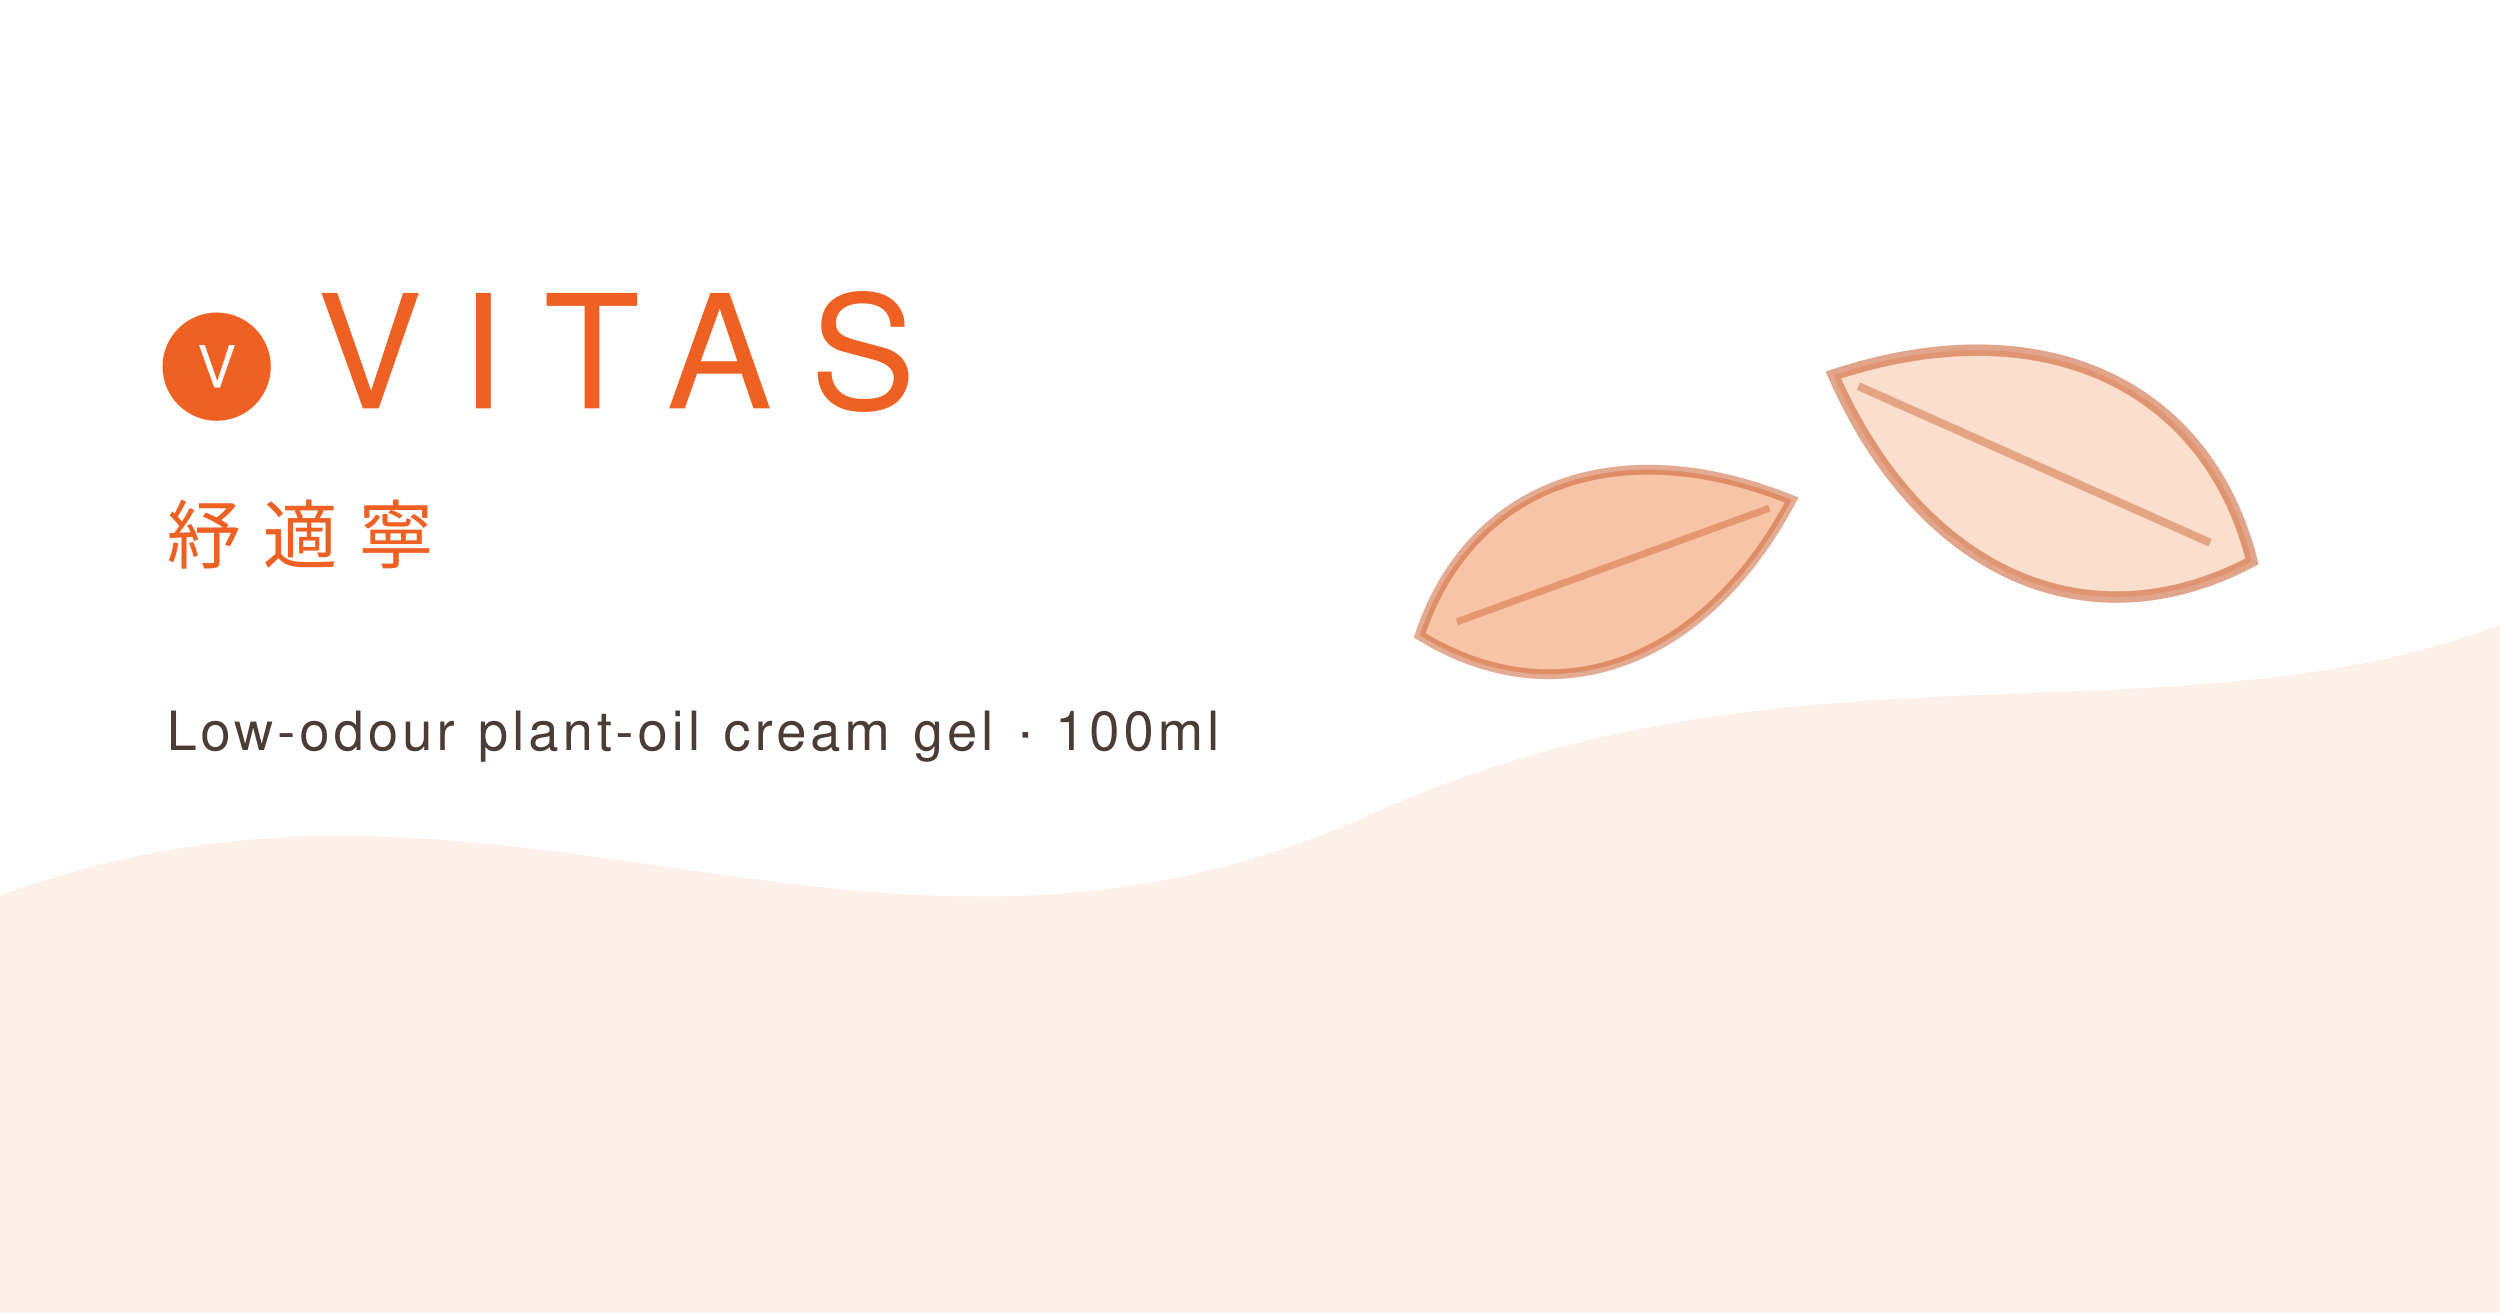
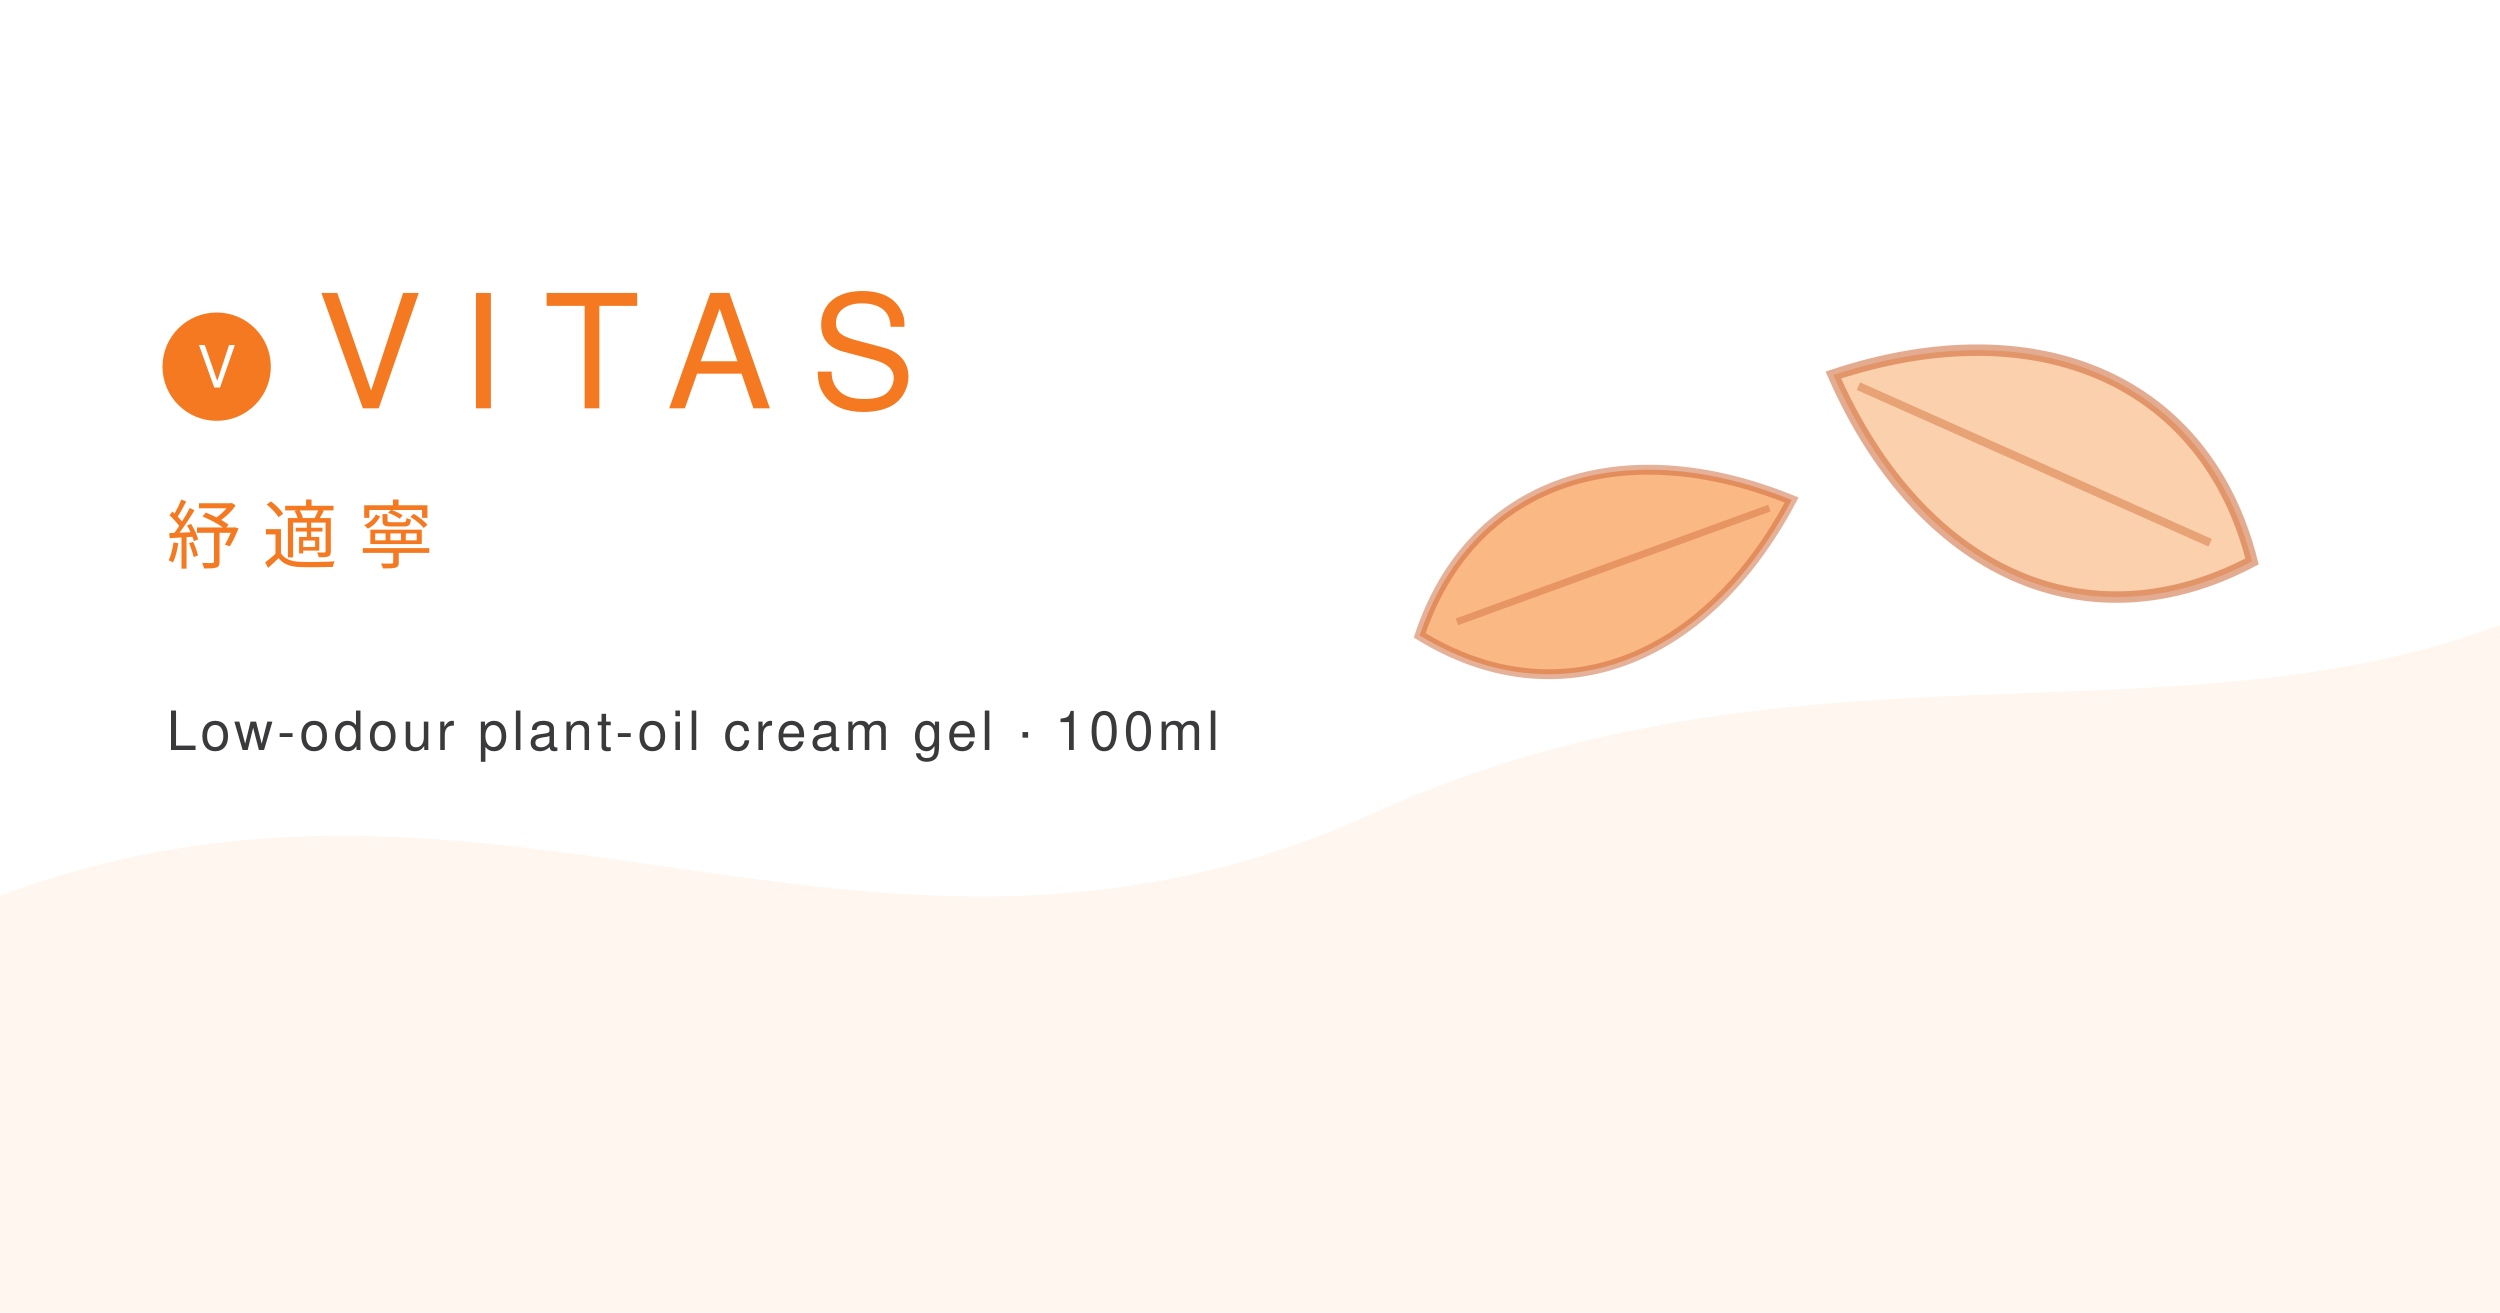
<svg xmlns="http://www.w3.org/2000/svg" viewBox="0 0 1200 630" width="1200" height="630" role="img">
  <rect width="1200" height="630" fill="#FFFFFF" />
-   <path d="M0,430 C240,340 420,500 660,390 C860,300 1040,360 1200,300 L1200,630 L0,630 Z" fill="#FDF1EA" />
-   <circle cx="104" cy="176" r="26" fill="#EF6023" />
+   <path d="M0,430 C240,340 420,500 660,390 C860,300 1040,360 1200,300 L1200,630 L0,630 Z" fill="#FEF6EF" />
+   <circle cx="104" cy="176" r="26" fill="#F47920" />
  <text x="104" y="186" text-anchor="middle" font-family="Helvetica, Arial, sans-serif" font-size="28" font-weight="500" fill="#FFFFFF">V</text>
-   <text x="152" y="196" font-family="Helvetica, Arial, sans-serif" font-size="76" font-weight="300" letter-spacing="20" fill="#EF6023">VITAS</text>
-   <text x="80" y="270" font-family="'Noto Sans HK', sans-serif" font-size="36" letter-spacing="10" fill="#EF6023">紓適寧</text>
-   <text x="80" y="360" font-family="Helvetica, Arial, sans-serif" font-size="26" letter-spacing="2" fill="#2B1A12" opacity="0.85">Low-odour plant-oil cream gel · 100ml</text>
+   <text x="152" y="196" font-family="Helvetica, Arial, sans-serif" font-size="76" font-weight="300" letter-spacing="20" fill="#F47920">VITAS</text>
+   <text x="80" y="270" font-family="'Noto Sans HK', sans-serif" font-size="36" letter-spacing="10" fill="#F47920">紓適寧</text>
+   <text x="80" y="360" font-family="Helvetica, Arial, sans-serif" font-size="26" letter-spacing="2" fill="#17181A" opacity="0.85">Low-odour plant-oil cream gel · 100ml</text>
  <g transform="translate(880 180) rotate(24)" opacity="0.95">
-     <path d="M0,0 C77,-70 165,-70 220,0 C165,70 77,70 0,0 Z" fill="#FBDCC9" stroke="#C2440E" stroke-width="5.5" stroke-opacity="0.5" />
-     <path d="M13.2,0 L198,0" stroke="#C2440E" stroke-width="3.96" stroke-opacity="0.4" fill="none" />
+     <path d="M0,0 C77,-70 165,-70 220,0 C165,70 77,70 0,0 Z" fill="#FBCEA9" stroke="#C6531A" stroke-width="5.5" stroke-opacity="0.5" />
+     <path d="M13.2,0 L198,0" stroke="#C6531A" stroke-width="3.96" stroke-opacity="0.4" fill="none" />
  </g>
  <g transform="translate(860 240) rotate(160)" opacity="0.9">
-     <path d="M0,0 C66.5,-60 142.5,-60 190,0 C142.5,60 66.5,60 0,0 Z" fill="#F6BE9C" stroke="#C2440E" stroke-width="4.75" stroke-opacity="0.5" />
-     <path d="M11.4,0 L171,0" stroke="#C2440E" stroke-width="3.42" stroke-opacity="0.4" fill="none" />
+     <path d="M0,0 C66.5,-60 142.5,-60 190,0 C142.5,60 66.5,60 0,0 Z" fill="#F9B078" stroke="#C6531A" stroke-width="4.75" stroke-opacity="0.5" />
+     <path d="M11.4,0 L171,0" stroke="#C6531A" stroke-width="3.42" stroke-opacity="0.4" fill="none" />
  </g>
</svg>
